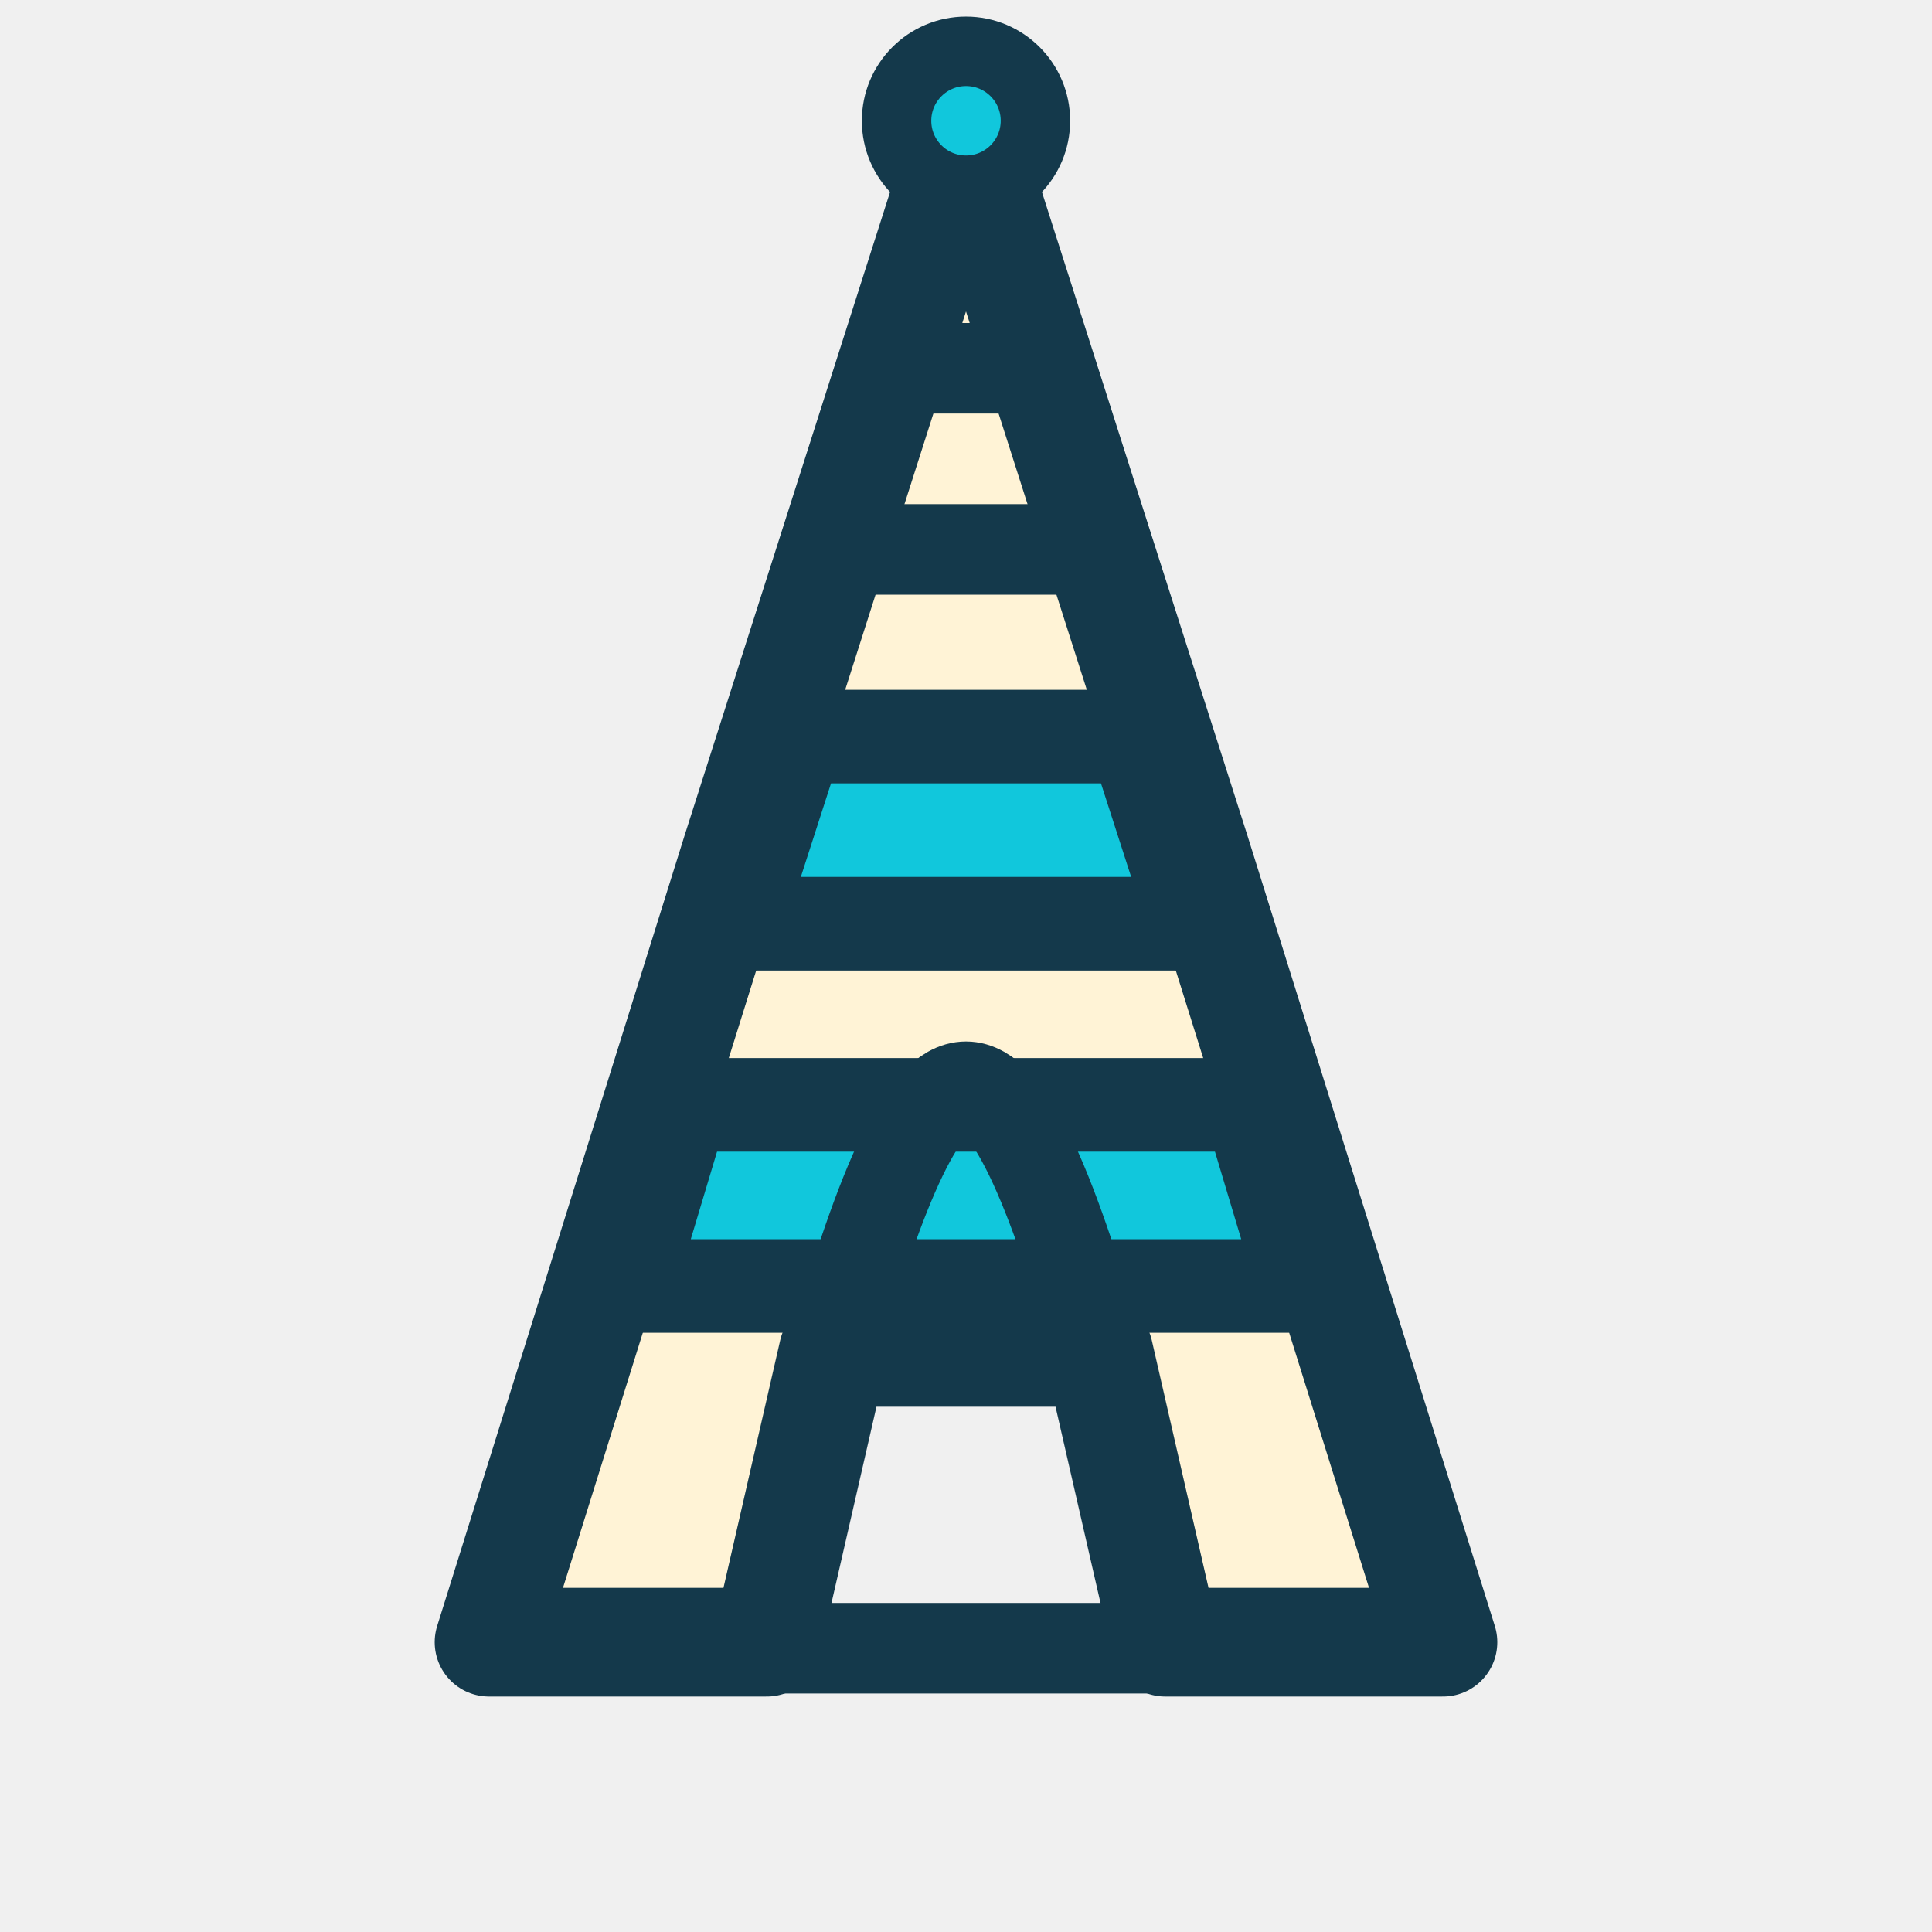
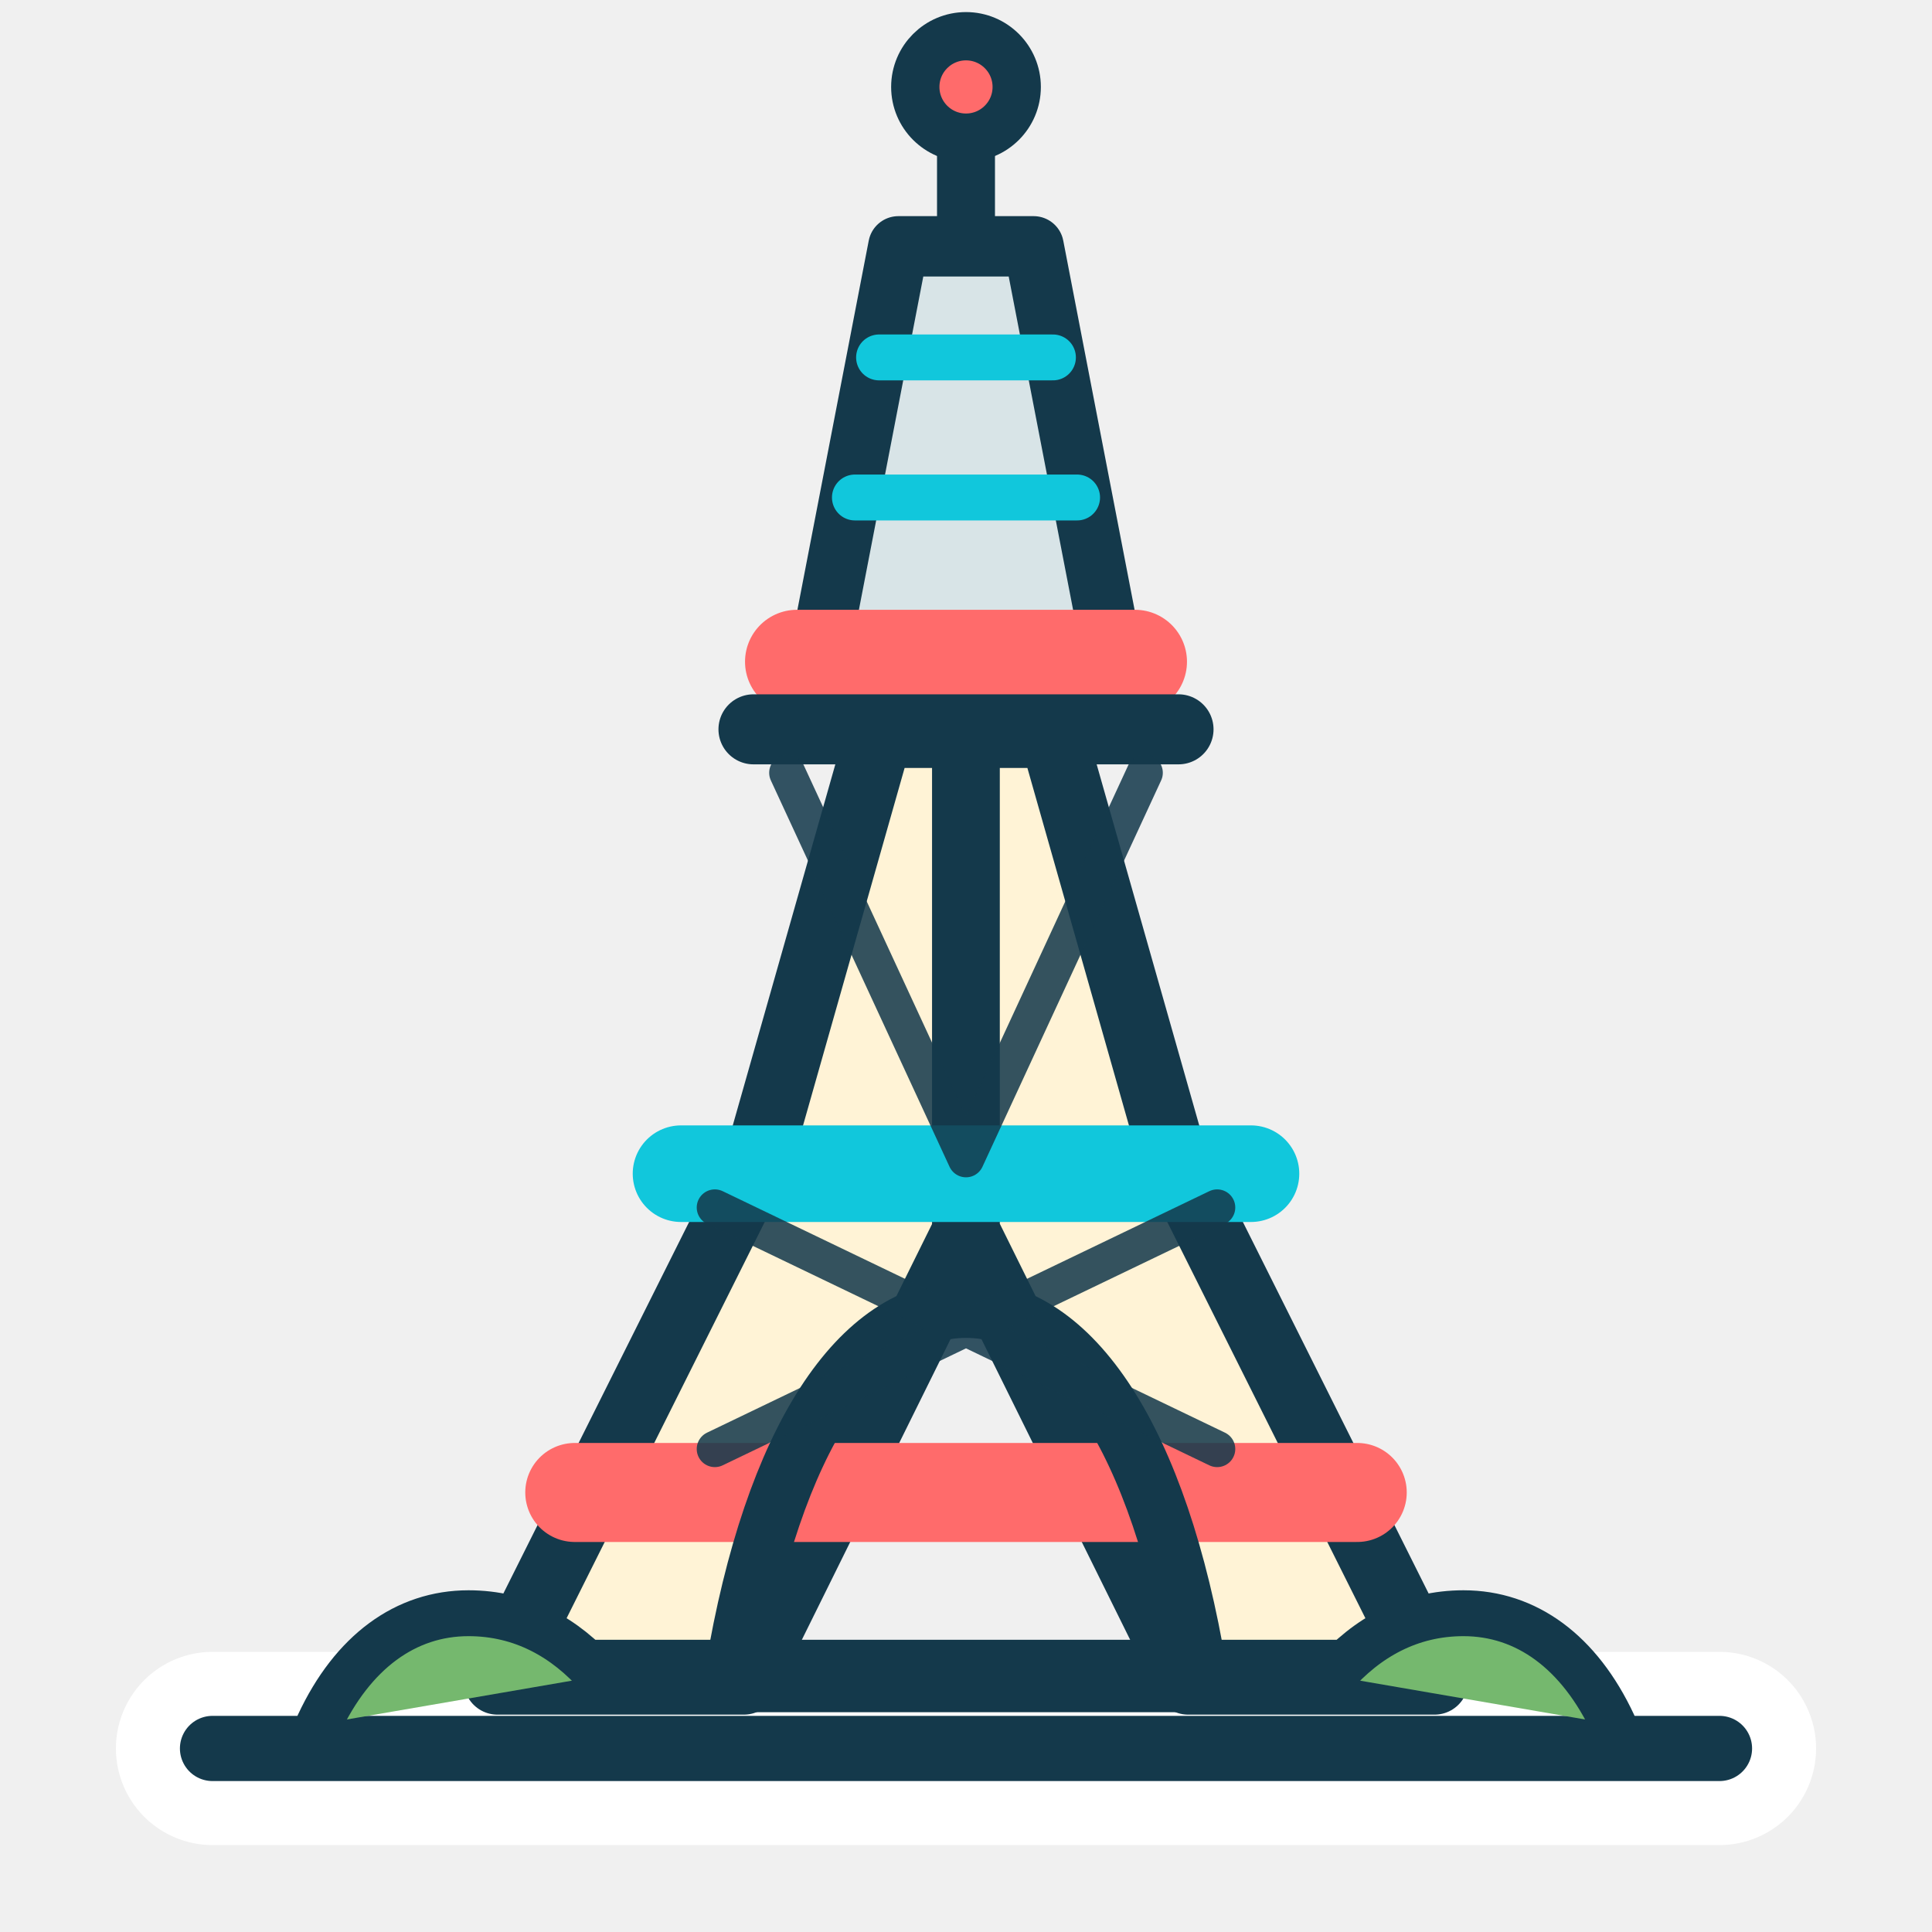
- <svg xmlns="http://www.w3.org/2000/svg" viewBox="0 0 32 32" role="img" aria-label="Torre Eiffel">
+ <svg xmlns="http://www.w3.org/2000/svg" viewBox="0 0 40 40" role="img" aria-label="Torre Eiffel">
  <g stroke="#14394b" stroke-linecap="round" stroke-linejoin="round">
-     <path d="M16 2.2 12.2 14.1 8.1 27.2h4.6l1.1-4.8h4.4l1.1 4.8h4.6l-4.1-13.1L16 2.2Z" fill="#fff3d6" stroke-width="1.8" />
-     <path d="M13.2 12.2h5.6l1 3.1h-7.6l1-3.1Zm-1.9 6.1h9.4l.9 3H10.4l.9-3Z" fill="#11c7dc" stroke-width="1.55" />
-     <path d="M13.8 22.4c.8-2.8 1.5-4.4 2.2-4.4s1.4 1.6 2.2 4.4" fill="none" stroke-width="1.5" />
-     <path d="M15.1 6.1h1.8M14.2 9.1h3.6M10.1 27.3h11.8" fill="none" stroke-width="1.5" />
-     <circle cx="16" cy="2" r="1.15" fill="#11c7dc" stroke-width="1.15" />
+     <path d="M4.4 36.2h31.2" fill="none" stroke="#fff" stroke-width="4" />
+     <path d="M4.4 36.2h31.2" fill="none" stroke-width="1.35" />
+     <path d="M20 1.9v3.2" fill="none" stroke="#14394b" stroke-width="1.2" />
+     <circle cx="20" cy="1.8" r="1.05" fill="#ff6b6b" stroke-width="1" />
+     <path d="M18.6 5.1h2.8l1.7 8.8h-6.2z" fill="#d8e4e7" stroke-width="1.25" />
+     <path d="M18.2 7.4h3.6M17.7 10.3h4.6" fill="none" stroke="#11c7dc" stroke-width=".95" />
+     <path d="M16.5 13.7h7" fill="none" stroke="#ff6b6b" stroke-width="2.15" />
+     <path d="M15.6 15.1h8.8" fill="none" stroke-width="1.45" />
+     <path d="M18.2 15.2h1.8v10.3l-4.6 9.3h-5.1l5.4-10.8z" fill="#fff3d6" stroke-width="1.4" />
+     <path d="M21.8 15.2H20v10.3l4.6 9.3h5.1L24.3 24z" fill="#fff3d6" stroke-width="1.4" />
+     <path d="M14.1 24.3h11.8" fill="none" stroke="#11c7dc" stroke-width="2" />
+     <path d="M11.9 30.9h16.2" fill="none" stroke="#ff6b6b" stroke-width="2.05" />
+     <path d="M10.3 34.7h19.4" fill="none" stroke-width="1.5" />
+     <path d="M15.2 34.6c.8-4.8 2.6-7.5 4.8-7.5s4 2.7 4.8 7.5" fill="none" stroke-width="1.2" />
+     <path d="M16.3 16 20 24M23.7 16 20 24M14.8 25l10.4 5M25.2 25l-10.4 5" fill="none" stroke-width=".75" opacity=".86" />
+     <path d="M6.6 35.7c.7-1.5 1.8-2.3 3.1-2.3 1.1 0 2 .5 2.7 1.3M27.6 34.7c.7-.8 1.6-1.3 2.7-1.3 1.3 0 2.4.8 3.1 2.3" fill="#75b86e" stroke-width=".95" />
  </g>
</svg>
